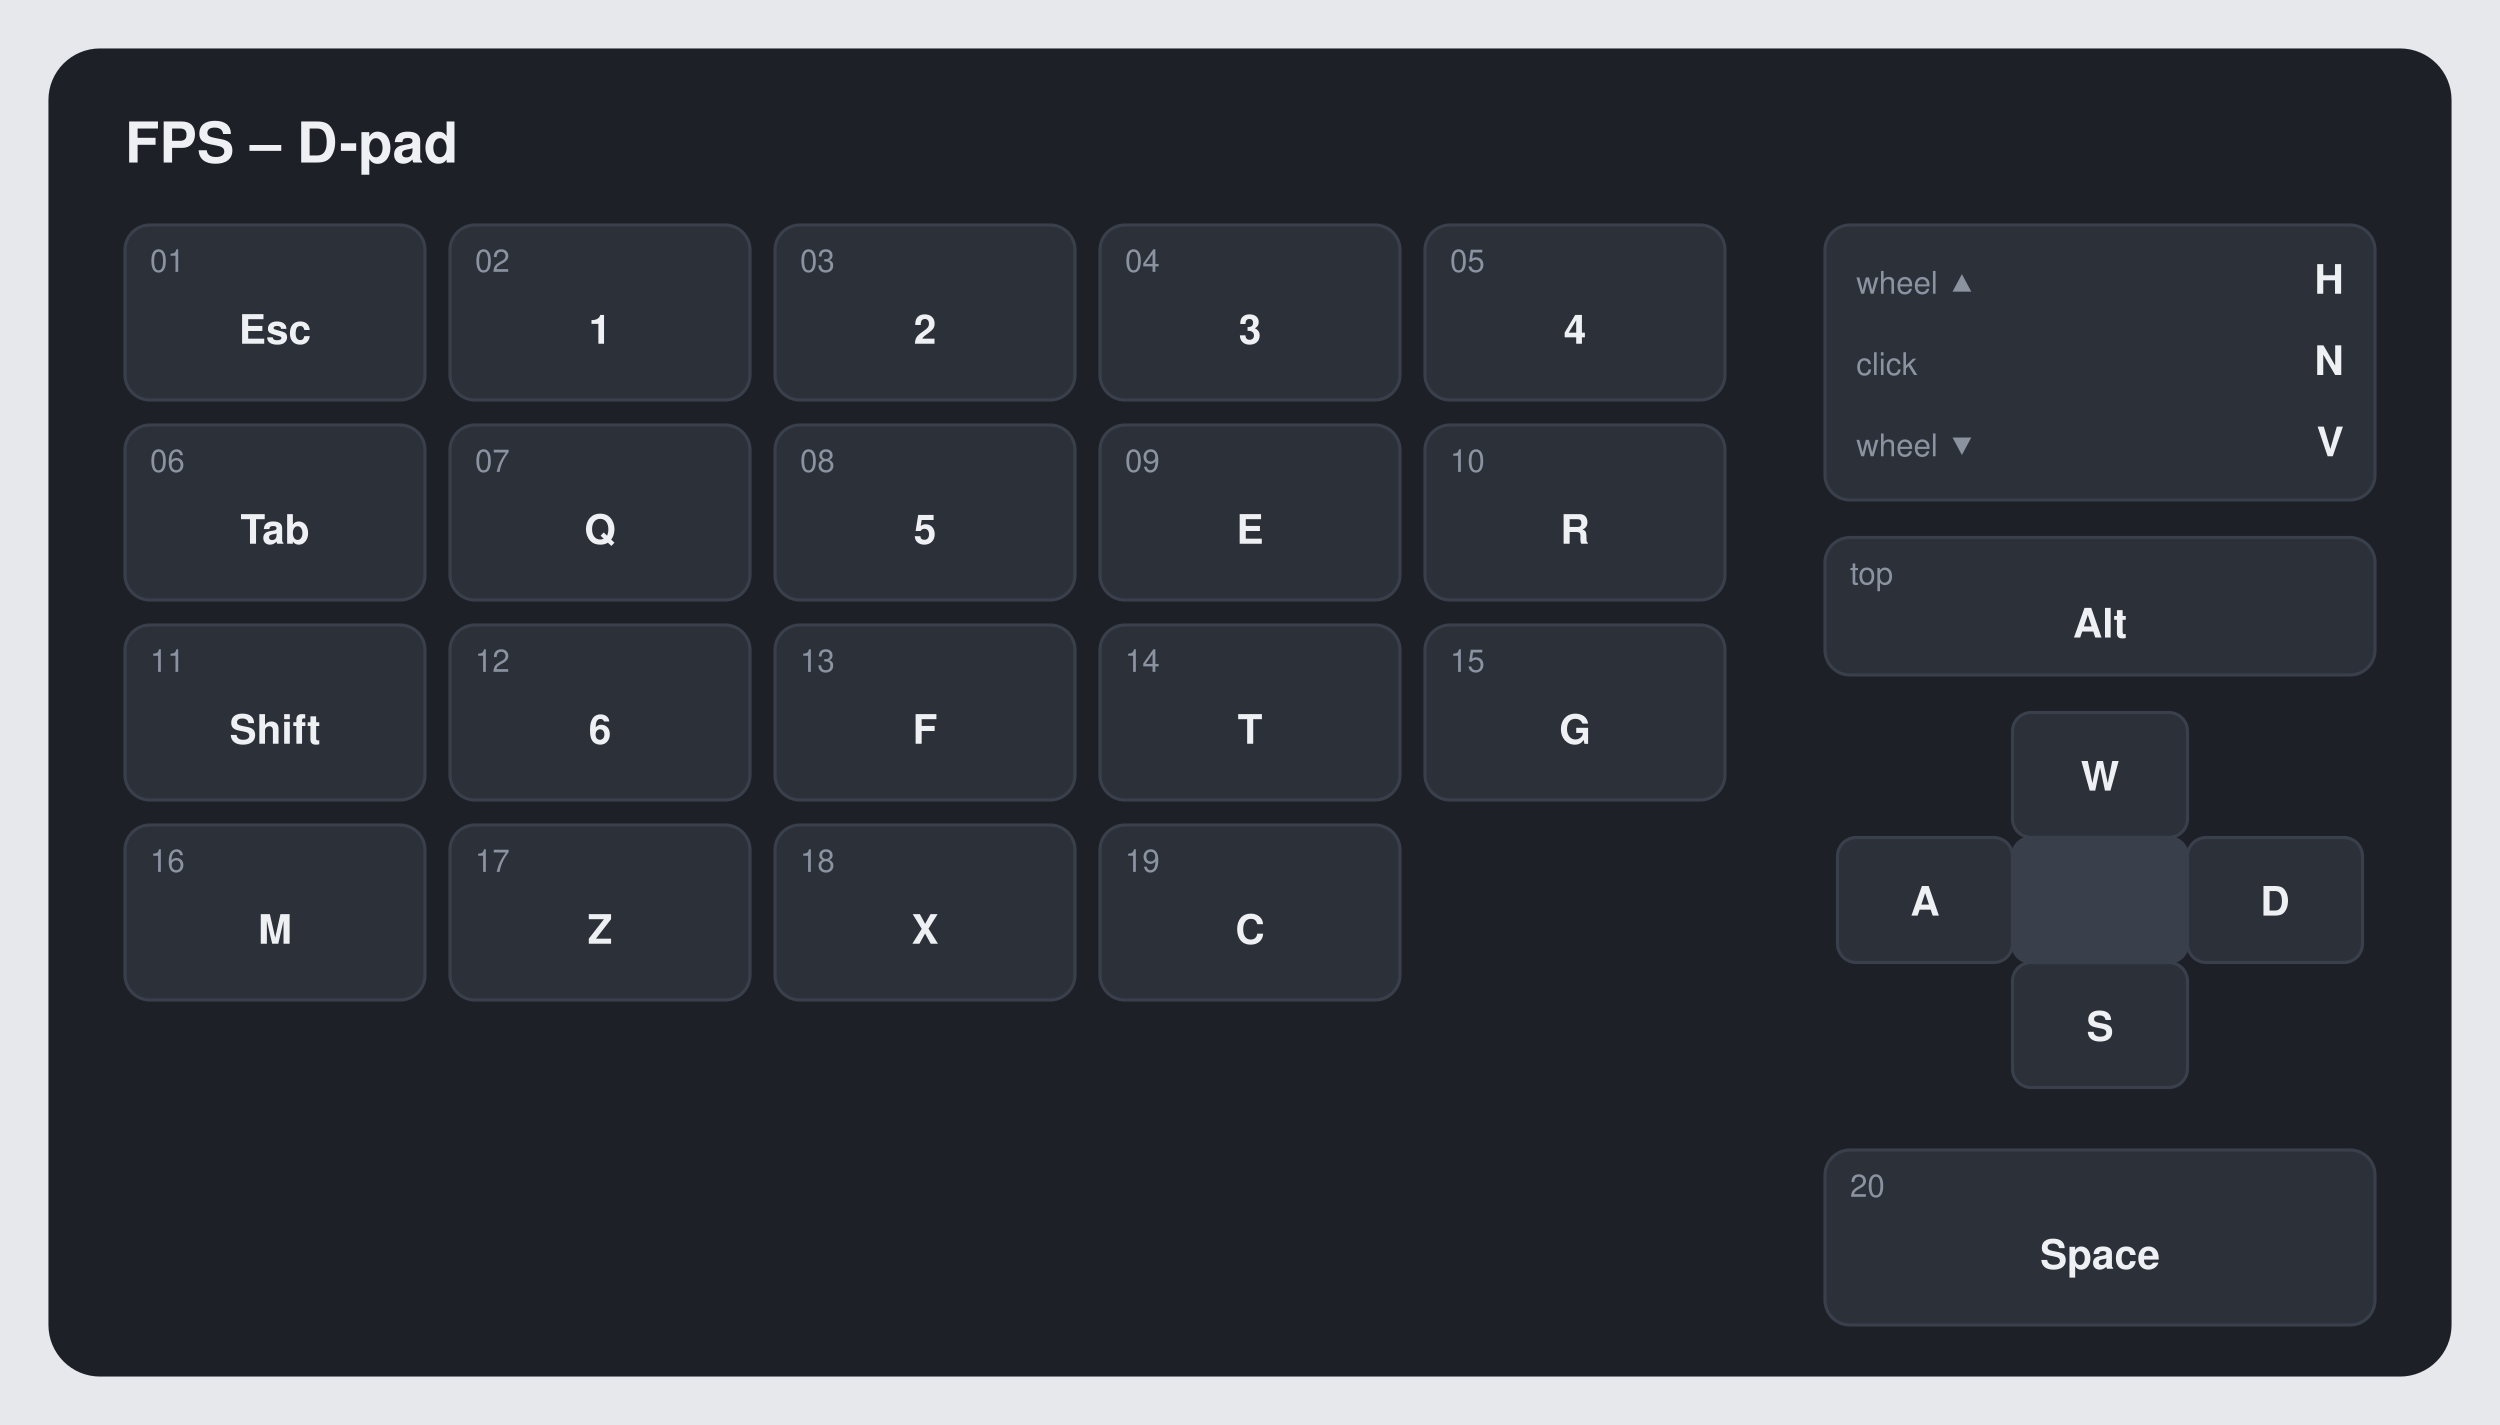
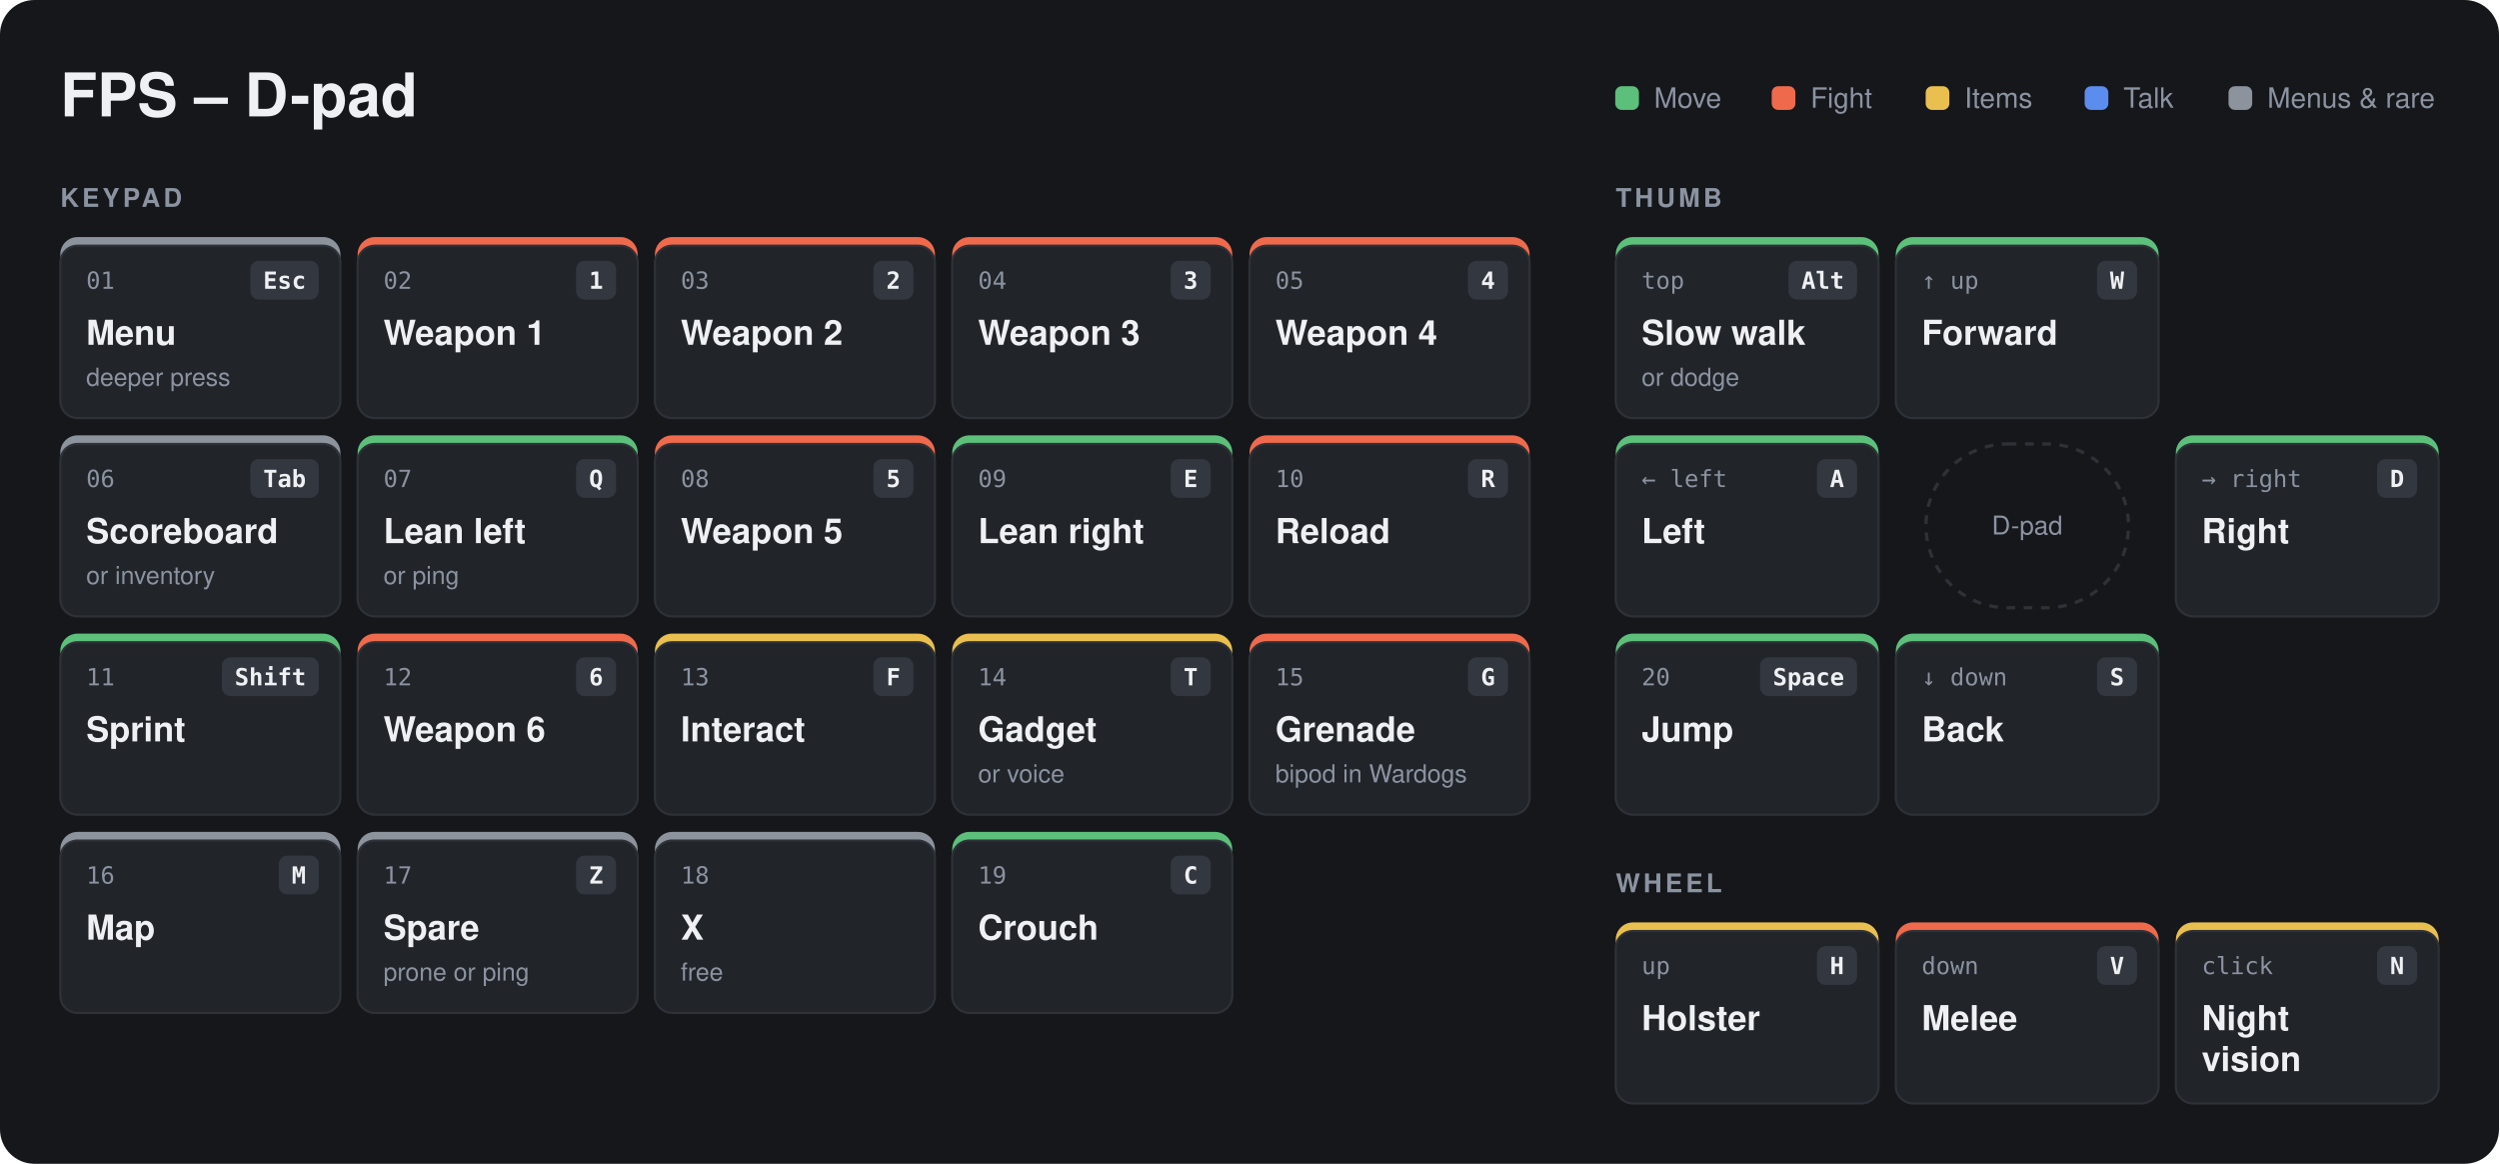
- <svg xmlns="http://www.w3.org/2000/svg" width="800" height="456" viewBox="0 0 800 456" font-family="Helvetica, Arial, sans-serif">
-   <rect x="0" y="0" width="800" height="456" rx="0" fill="#e6e8ec" stroke="#e6e8ec" />
-   <rect x="16" y="16" width="768" height="424" rx="16" fill="#1d2027" stroke="#1d2027" />
-   <text x="40" y="52" font-size="18" fill="#eef0f3" text-anchor="start" font-weight="bold">FPS – D-pad</text>
-   <rect x="40" y="72" width="96" height="56" rx="8" fill="#2b3039" stroke="#3a404b" />
-   <text x="48" y="87" font-size="10" fill="#8b93a1" text-anchor="start" font-weight="normal">01</text>
-   <text x="88" y="110" font-size="13" fill="#eef0f3" text-anchor="middle" font-weight="bold">Esc</text>
-   <rect x="144" y="72" width="96" height="56" rx="8" fill="#2b3039" stroke="#3a404b" />
-   <text x="152" y="87" font-size="10" fill="#8b93a1" text-anchor="start" font-weight="normal">02</text>
-   <text x="192" y="110" font-size="13" fill="#eef0f3" text-anchor="middle" font-weight="bold">1</text>
-   <rect x="248" y="72" width="96" height="56" rx="8" fill="#2b3039" stroke="#3a404b" />
-   <text x="256" y="87" font-size="10" fill="#8b93a1" text-anchor="start" font-weight="normal">03</text>
-   <text x="296" y="110" font-size="13" fill="#eef0f3" text-anchor="middle" font-weight="bold">2</text>
-   <rect x="352" y="72" width="96" height="56" rx="8" fill="#2b3039" stroke="#3a404b" />
-   <text x="360" y="87" font-size="10" fill="#8b93a1" text-anchor="start" font-weight="normal">04</text>
-   <text x="400" y="110" font-size="13" fill="#eef0f3" text-anchor="middle" font-weight="bold">3</text>
-   <rect x="456" y="72" width="96" height="56" rx="8" fill="#2b3039" stroke="#3a404b" />
-   <text x="464" y="87" font-size="10" fill="#8b93a1" text-anchor="start" font-weight="normal">05</text>
-   <text x="504" y="110" font-size="13" fill="#eef0f3" text-anchor="middle" font-weight="bold">4</text>
-   <rect x="40" y="136" width="96" height="56" rx="8" fill="#2b3039" stroke="#3a404b" />
-   <text x="48" y="151" font-size="10" fill="#8b93a1" text-anchor="start" font-weight="normal">06</text>
-   <text x="88" y="174" font-size="13" fill="#eef0f3" text-anchor="middle" font-weight="bold">Tab</text>
-   <rect x="144" y="136" width="96" height="56" rx="8" fill="#2b3039" stroke="#3a404b" />
-   <text x="152" y="151" font-size="10" fill="#8b93a1" text-anchor="start" font-weight="normal">07</text>
-   <text x="192" y="174" font-size="13" fill="#eef0f3" text-anchor="middle" font-weight="bold">Q</text>
-   <rect x="248" y="136" width="96" height="56" rx="8" fill="#2b3039" stroke="#3a404b" />
-   <text x="256" y="151" font-size="10" fill="#8b93a1" text-anchor="start" font-weight="normal">08</text>
-   <text x="296" y="174" font-size="13" fill="#eef0f3" text-anchor="middle" font-weight="bold">5</text>
-   <rect x="352" y="136" width="96" height="56" rx="8" fill="#2b3039" stroke="#3a404b" />
-   <text x="360" y="151" font-size="10" fill="#8b93a1" text-anchor="start" font-weight="normal">09</text>
-   <text x="400" y="174" font-size="13" fill="#eef0f3" text-anchor="middle" font-weight="bold">E</text>
-   <rect x="456" y="136" width="96" height="56" rx="8" fill="#2b3039" stroke="#3a404b" />
-   <text x="464" y="151" font-size="10" fill="#8b93a1" text-anchor="start" font-weight="normal">10</text>
-   <text x="504" y="174" font-size="13" fill="#eef0f3" text-anchor="middle" font-weight="bold">R</text>
-   <rect x="40" y="200" width="96" height="56" rx="8" fill="#2b3039" stroke="#3a404b" />
-   <text x="48" y="215" font-size="10" fill="#8b93a1" text-anchor="start" font-weight="normal">11</text>
-   <text x="88" y="238" font-size="13" fill="#eef0f3" text-anchor="middle" font-weight="bold">Shift</text>
-   <rect x="144" y="200" width="96" height="56" rx="8" fill="#2b3039" stroke="#3a404b" />
-   <text x="152" y="215" font-size="10" fill="#8b93a1" text-anchor="start" font-weight="normal">12</text>
-   <text x="192" y="238" font-size="13" fill="#eef0f3" text-anchor="middle" font-weight="bold">6</text>
-   <rect x="248" y="200" width="96" height="56" rx="8" fill="#2b3039" stroke="#3a404b" />
-   <text x="256" y="215" font-size="10" fill="#8b93a1" text-anchor="start" font-weight="normal">13</text>
-   <text x="296" y="238" font-size="13" fill="#eef0f3" text-anchor="middle" font-weight="bold">F</text>
-   <rect x="352" y="200" width="96" height="56" rx="8" fill="#2b3039" stroke="#3a404b" />
-   <text x="360" y="215" font-size="10" fill="#8b93a1" text-anchor="start" font-weight="normal">14</text>
-   <text x="400" y="238" font-size="13" fill="#eef0f3" text-anchor="middle" font-weight="bold">T</text>
-   <rect x="456" y="200" width="96" height="56" rx="8" fill="#2b3039" stroke="#3a404b" />
-   <text x="464" y="215" font-size="10" fill="#8b93a1" text-anchor="start" font-weight="normal">15</text>
-   <text x="504" y="238" font-size="13" fill="#eef0f3" text-anchor="middle" font-weight="bold">G</text>
-   <rect x="40" y="264" width="96" height="56" rx="8" fill="#2b3039" stroke="#3a404b" />
-   <text x="48" y="279" font-size="10" fill="#8b93a1" text-anchor="start" font-weight="normal">16</text>
-   <text x="88" y="302" font-size="13" fill="#eef0f3" text-anchor="middle" font-weight="bold">M</text>
-   <rect x="144" y="264" width="96" height="56" rx="8" fill="#2b3039" stroke="#3a404b" />
-   <text x="152" y="279" font-size="10" fill="#8b93a1" text-anchor="start" font-weight="normal">17</text>
-   <text x="192" y="302" font-size="13" fill="#eef0f3" text-anchor="middle" font-weight="bold">Z</text>
-   <rect x="248" y="264" width="96" height="56" rx="8" fill="#2b3039" stroke="#3a404b" />
-   <text x="256" y="279" font-size="10" fill="#8b93a1" text-anchor="start" font-weight="normal">18</text>
-   <text x="296" y="302" font-size="13" fill="#eef0f3" text-anchor="middle" font-weight="bold">X</text>
-   <rect x="352" y="264" width="96" height="56" rx="8" fill="#2b3039" stroke="#3a404b" />
-   <text x="360" y="279" font-size="10" fill="#8b93a1" text-anchor="start" font-weight="normal">19</text>
-   <text x="400" y="302" font-size="13" fill="#eef0f3" text-anchor="middle" font-weight="bold">C</text>
-   <rect x="584" y="72" width="176" height="88" rx="8" fill="#2b3039" stroke="#3a404b" />
-   <text x="594" y="94" font-size="10" fill="#8b93a1" text-anchor="start" font-weight="normal">wheel ▲</text>
-   <text x="750" y="94" font-size="13" fill="#eef0f3" text-anchor="end" font-weight="bold">H</text>
-   <text x="594" y="120" font-size="10" fill="#8b93a1" text-anchor="start" font-weight="normal">click</text>
-   <text x="750" y="120" font-size="13" fill="#eef0f3" text-anchor="end" font-weight="bold">N</text>
-   <text x="594" y="146" font-size="10" fill="#8b93a1" text-anchor="start" font-weight="normal">wheel ▼</text>
-   <text x="750" y="146" font-size="13" fill="#eef0f3" text-anchor="end" font-weight="bold">V</text>
-   <rect x="584" y="172" width="176" height="44" rx="8" fill="#2b3039" stroke="#3a404b" />
-   <text x="592" y="187" font-size="10" fill="#8b93a1" text-anchor="start" font-weight="normal">top</text>
-   <text x="672" y="204" font-size="13" fill="#eef0f3" text-anchor="middle" font-weight="bold">Alt</text>
-   <rect x="644" y="228" width="56" height="40" rx="6" fill="#2b3039" stroke="#3a404b" />
-   <text x="672" y="253" font-size="13" fill="#eef0f3" text-anchor="middle" font-weight="bold">W</text>
-   <rect x="588" y="268" width="56" height="40" rx="6" fill="#2b3039" stroke="#3a404b" />
-   <text x="616" y="293" font-size="13" fill="#eef0f3" text-anchor="middle" font-weight="bold">A</text>
-   <rect x="700" y="268" width="56" height="40" rx="6" fill="#2b3039" stroke="#3a404b" />
-   <text x="728" y="293" font-size="13" fill="#eef0f3" text-anchor="middle" font-weight="bold">D</text>
-   <rect x="644" y="308" width="56" height="40" rx="6" fill="#2b3039" stroke="#3a404b" />
-   <text x="672" y="333" font-size="13" fill="#eef0f3" text-anchor="middle" font-weight="bold">S</text>
-   <rect x="644" y="268" width="56" height="40" rx="6" fill="#3a404b" stroke="#3a404b" />
-   <rect x="584" y="368" width="176" height="56" rx="8" fill="#2b3039" stroke="#3a404b" />
-   <text x="592" y="383" font-size="10" fill="#8b93a1" text-anchor="start" font-weight="normal">20</text>
-   <text x="672" y="406" font-size="13" fill="#eef0f3" text-anchor="middle" font-weight="bold">Space</text>
+ <svg xmlns="http://www.w3.org/2000/svg" width="1160" height="540" viewBox="0 0 1160 540" font-family="-apple-system, BlinkMacSystemFont, Segoe UI, Helvetica, Arial, sans-serif">
+   <rect x="0" y="0" width="1160" height="540" rx="16" fill="#15171b" stroke="none" stroke-width="1" />
+   <text x="28" y="54" font-size="28" fill="#eef0f3" text-anchor="start" font-weight="bold">FPS – D-pad</text>
+   <text x="1052.44" y="50" font-size="13" fill="#8b93a1" text-anchor="start" font-weight="normal">Menus &amp; rare</text>
+   <rect x="1034.44" y="40" width="11" height="11" rx="3" fill="#8d939c" stroke="none" stroke-width="1" />
+   <text x="985.66" y="50" font-size="13" fill="#8b93a1" text-anchor="start" font-weight="normal">Talk</text>
+   <rect x="967.66" y="40" width="11" height="11" rx="3" fill="#5b8def" stroke="none" stroke-width="1" />
+   <text x="911.86" y="50" font-size="13" fill="#8b93a1" text-anchor="start" font-weight="normal">Items</text>
+   <rect x="893.86" y="40" width="11" height="11" rx="3" fill="#e9bf4f" stroke="none" stroke-width="1" />
+   <text x="840.4" y="50" font-size="13" fill="#8b93a1" text-anchor="start" font-weight="normal">Fight</text>
+   <rect x="822.4" y="40" width="11" height="11" rx="3" fill="#ef6a4c" stroke="none" stroke-width="1" />
+   <text x="767.77" y="50" font-size="13" fill="#8b93a1" text-anchor="start" font-weight="normal">Move</text>
+   <rect x="749.77" y="40" width="11" height="11" rx="3" fill="#5cbf7a" stroke="none" stroke-width="1" />
+   <text x="28" y="96" font-size="12" fill="#8b93a1" text-anchor="start" font-weight="bold" letter-spacing="1.5">KEYPAD</text>
+   <text x="750" y="96" font-size="12" fill="#8b93a1" text-anchor="start" font-weight="bold" letter-spacing="1.5">THUMB</text>
+   <text x="750" y="414" font-size="12" fill="#8b93a1" text-anchor="start" font-weight="bold" letter-spacing="1.5">WHEEL</text>
+   <rect x="28" y="110" width="130" height="84" rx="8" fill="#8d939c" stroke="none" stroke-width="1" />
+   <rect x="28" y="114" width="130" height="80" rx="8" fill="#212429" stroke="#2e3238" stroke-width="1" />
+   <text x="40" y="134" font-size="11" fill="#8b93a1" text-anchor="start" font-weight="normal" font-family="ui-monospace, SFMono-Regular, Menlo, Consolas, monospace">01</text>
+   <rect x="116.2" y="121" width="31.8" height="18" rx="4" fill="#33373f" stroke="none" stroke-width="1" />
+   <text x="132.1" y="134" font-size="11" fill="#eef0f3" text-anchor="middle" font-weight="bold" font-family="ui-monospace, SFMono-Regular, Menlo, Consolas, monospace">Esc</text>
+   <text x="40" y="160" font-size="16" fill="#eef0f3" text-anchor="start" font-weight="bold">Menu</text>
+   <text x="40" y="179" font-size="11.5" fill="#8b93a1" text-anchor="start" font-weight="normal">deeper press</text>
+   <rect x="166" y="110" width="130" height="84" rx="8" fill="#ef6a4c" stroke="none" stroke-width="1" />
+   <rect x="166" y="114" width="130" height="80" rx="8" fill="#212429" stroke="#2e3238" stroke-width="1" />
+   <text x="178" y="134" font-size="11" fill="#8b93a1" text-anchor="start" font-weight="normal" font-family="ui-monospace, SFMono-Regular, Menlo, Consolas, monospace">02</text>
+   <rect x="267.4" y="121" width="18.6" height="18" rx="4" fill="#33373f" stroke="none" stroke-width="1" />
+   <text x="276.7" y="134" font-size="11" fill="#eef0f3" text-anchor="middle" font-weight="bold" font-family="ui-monospace, SFMono-Regular, Menlo, Consolas, monospace">1</text>
+   <text x="178" y="160" font-size="16" fill="#eef0f3" text-anchor="start" font-weight="bold">Weapon 1</text>
+   <rect x="304" y="110" width="130" height="84" rx="8" fill="#ef6a4c" stroke="none" stroke-width="1" />
+   <rect x="304" y="114" width="130" height="80" rx="8" fill="#212429" stroke="#2e3238" stroke-width="1" />
+   <text x="316" y="134" font-size="11" fill="#8b93a1" text-anchor="start" font-weight="normal" font-family="ui-monospace, SFMono-Regular, Menlo, Consolas, monospace">03</text>
+   <rect x="405.4" y="121" width="18.6" height="18" rx="4" fill="#33373f" stroke="none" stroke-width="1" />
+   <text x="414.7" y="134" font-size="11" fill="#eef0f3" text-anchor="middle" font-weight="bold" font-family="ui-monospace, SFMono-Regular, Menlo, Consolas, monospace">2</text>
+   <text x="316" y="160" font-size="16" fill="#eef0f3" text-anchor="start" font-weight="bold">Weapon 2</text>
+   <rect x="442" y="110" width="130" height="84" rx="8" fill="#ef6a4c" stroke="none" stroke-width="1" />
+   <rect x="442" y="114" width="130" height="80" rx="8" fill="#212429" stroke="#2e3238" stroke-width="1" />
+   <text x="454" y="134" font-size="11" fill="#8b93a1" text-anchor="start" font-weight="normal" font-family="ui-monospace, SFMono-Regular, Menlo, Consolas, monospace">04</text>
+   <rect x="543.4" y="121" width="18.6" height="18" rx="4" fill="#33373f" stroke="none" stroke-width="1" />
+   <text x="552.7" y="134" font-size="11" fill="#eef0f3" text-anchor="middle" font-weight="bold" font-family="ui-monospace, SFMono-Regular, Menlo, Consolas, monospace">3</text>
+   <text x="454" y="160" font-size="16" fill="#eef0f3" text-anchor="start" font-weight="bold">Weapon 3</text>
+   <rect x="580" y="110" width="130" height="84" rx="8" fill="#ef6a4c" stroke="none" stroke-width="1" />
+   <rect x="580" y="114" width="130" height="80" rx="8" fill="#212429" stroke="#2e3238" stroke-width="1" />
+   <text x="592" y="134" font-size="11" fill="#8b93a1" text-anchor="start" font-weight="normal" font-family="ui-monospace, SFMono-Regular, Menlo, Consolas, monospace">05</text>
+   <rect x="681.4" y="121" width="18.6" height="18" rx="4" fill="#33373f" stroke="none" stroke-width="1" />
+   <text x="690.7" y="134" font-size="11" fill="#eef0f3" text-anchor="middle" font-weight="bold" font-family="ui-monospace, SFMono-Regular, Menlo, Consolas, monospace">4</text>
+   <text x="592" y="160" font-size="16" fill="#eef0f3" text-anchor="start" font-weight="bold">Weapon 4</text>
+   <rect x="28" y="202" width="130" height="84" rx="8" fill="#8d939c" stroke="none" stroke-width="1" />
+   <rect x="28" y="206" width="130" height="80" rx="8" fill="#212429" stroke="#2e3238" stroke-width="1" />
+   <text x="40" y="226" font-size="11" fill="#8b93a1" text-anchor="start" font-weight="normal" font-family="ui-monospace, SFMono-Regular, Menlo, Consolas, monospace">06</text>
+   <rect x="116.2" y="213" width="31.8" height="18" rx="4" fill="#33373f" stroke="none" stroke-width="1" />
+   <text x="132.1" y="226" font-size="11" fill="#eef0f3" text-anchor="middle" font-weight="bold" font-family="ui-monospace, SFMono-Regular, Menlo, Consolas, monospace">Tab</text>
+   <text x="40" y="252" font-size="16" fill="#eef0f3" text-anchor="start" font-weight="bold">Scoreboard</text>
+   <text x="40" y="271" font-size="11.5" fill="#8b93a1" text-anchor="start" font-weight="normal">or inventory</text>
+   <rect x="166" y="202" width="130" height="84" rx="8" fill="#5cbf7a" stroke="none" stroke-width="1" />
+   <rect x="166" y="206" width="130" height="80" rx="8" fill="#212429" stroke="#2e3238" stroke-width="1" />
+   <text x="178" y="226" font-size="11" fill="#8b93a1" text-anchor="start" font-weight="normal" font-family="ui-monospace, SFMono-Regular, Menlo, Consolas, monospace">07</text>
+   <rect x="267.4" y="213" width="18.6" height="18" rx="4" fill="#33373f" stroke="none" stroke-width="1" />
+   <text x="276.7" y="226" font-size="11" fill="#eef0f3" text-anchor="middle" font-weight="bold" font-family="ui-monospace, SFMono-Regular, Menlo, Consolas, monospace">Q</text>
+   <text x="178" y="252" font-size="16" fill="#eef0f3" text-anchor="start" font-weight="bold">Lean left</text>
+   <text x="178" y="271" font-size="11.5" fill="#8b93a1" text-anchor="start" font-weight="normal">or ping</text>
+   <rect x="304" y="202" width="130" height="84" rx="8" fill="#ef6a4c" stroke="none" stroke-width="1" />
+   <rect x="304" y="206" width="130" height="80" rx="8" fill="#212429" stroke="#2e3238" stroke-width="1" />
+   <text x="316" y="226" font-size="11" fill="#8b93a1" text-anchor="start" font-weight="normal" font-family="ui-monospace, SFMono-Regular, Menlo, Consolas, monospace">08</text>
+   <rect x="405.4" y="213" width="18.6" height="18" rx="4" fill="#33373f" stroke="none" stroke-width="1" />
+   <text x="414.7" y="226" font-size="11" fill="#eef0f3" text-anchor="middle" font-weight="bold" font-family="ui-monospace, SFMono-Regular, Menlo, Consolas, monospace">5</text>
+   <text x="316" y="252" font-size="16" fill="#eef0f3" text-anchor="start" font-weight="bold">Weapon 5</text>
+   <rect x="442" y="202" width="130" height="84" rx="8" fill="#5cbf7a" stroke="none" stroke-width="1" />
+   <rect x="442" y="206" width="130" height="80" rx="8" fill="#212429" stroke="#2e3238" stroke-width="1" />
+   <text x="454" y="226" font-size="11" fill="#8b93a1" text-anchor="start" font-weight="normal" font-family="ui-monospace, SFMono-Regular, Menlo, Consolas, monospace">09</text>
+   <rect x="543.4" y="213" width="18.6" height="18" rx="4" fill="#33373f" stroke="none" stroke-width="1" />
+   <text x="552.7" y="226" font-size="11" fill="#eef0f3" text-anchor="middle" font-weight="bold" font-family="ui-monospace, SFMono-Regular, Menlo, Consolas, monospace">E</text>
+   <text x="454" y="252" font-size="16" fill="#eef0f3" text-anchor="start" font-weight="bold">Lean right</text>
+   <rect x="580" y="202" width="130" height="84" rx="8" fill="#ef6a4c" stroke="none" stroke-width="1" />
+   <rect x="580" y="206" width="130" height="80" rx="8" fill="#212429" stroke="#2e3238" stroke-width="1" />
+   <text x="592" y="226" font-size="11" fill="#8b93a1" text-anchor="start" font-weight="normal" font-family="ui-monospace, SFMono-Regular, Menlo, Consolas, monospace">10</text>
+   <rect x="681.4" y="213" width="18.6" height="18" rx="4" fill="#33373f" stroke="none" stroke-width="1" />
+   <text x="690.7" y="226" font-size="11" fill="#eef0f3" text-anchor="middle" font-weight="bold" font-family="ui-monospace, SFMono-Regular, Menlo, Consolas, monospace">R</text>
+   <text x="592" y="252" font-size="16" fill="#eef0f3" text-anchor="start" font-weight="bold">Reload</text>
+   <rect x="28" y="294" width="130" height="84" rx="8" fill="#5cbf7a" stroke="none" stroke-width="1" />
+   <rect x="28" y="298" width="130" height="80" rx="8" fill="#212429" stroke="#2e3238" stroke-width="1" />
+   <text x="40" y="318" font-size="11" fill="#8b93a1" text-anchor="start" font-weight="normal" font-family="ui-monospace, SFMono-Regular, Menlo, Consolas, monospace">11</text>
+   <rect x="103" y="305" width="45" height="18" rx="4" fill="#33373f" stroke="none" stroke-width="1" />
+   <text x="125.5" y="318" font-size="11" fill="#eef0f3" text-anchor="middle" font-weight="bold" font-family="ui-monospace, SFMono-Regular, Menlo, Consolas, monospace">Shift</text>
+   <text x="40" y="344" font-size="16" fill="#eef0f3" text-anchor="start" font-weight="bold">Sprint</text>
+   <rect x="166" y="294" width="130" height="84" rx="8" fill="#ef6a4c" stroke="none" stroke-width="1" />
+   <rect x="166" y="298" width="130" height="80" rx="8" fill="#212429" stroke="#2e3238" stroke-width="1" />
+   <text x="178" y="318" font-size="11" fill="#8b93a1" text-anchor="start" font-weight="normal" font-family="ui-monospace, SFMono-Regular, Menlo, Consolas, monospace">12</text>
+   <rect x="267.4" y="305" width="18.6" height="18" rx="4" fill="#33373f" stroke="none" stroke-width="1" />
+   <text x="276.7" y="318" font-size="11" fill="#eef0f3" text-anchor="middle" font-weight="bold" font-family="ui-monospace, SFMono-Regular, Menlo, Consolas, monospace">6</text>
+   <text x="178" y="344" font-size="16" fill="#eef0f3" text-anchor="start" font-weight="bold">Weapon 6</text>
+   <rect x="304" y="294" width="130" height="84" rx="8" fill="#e9bf4f" stroke="none" stroke-width="1" />
+   <rect x="304" y="298" width="130" height="80" rx="8" fill="#212429" stroke="#2e3238" stroke-width="1" />
+   <text x="316" y="318" font-size="11" fill="#8b93a1" text-anchor="start" font-weight="normal" font-family="ui-monospace, SFMono-Regular, Menlo, Consolas, monospace">13</text>
+   <rect x="405.4" y="305" width="18.6" height="18" rx="4" fill="#33373f" stroke="none" stroke-width="1" />
+   <text x="414.7" y="318" font-size="11" fill="#eef0f3" text-anchor="middle" font-weight="bold" font-family="ui-monospace, SFMono-Regular, Menlo, Consolas, monospace">F</text>
+   <text x="316" y="344" font-size="16" fill="#eef0f3" text-anchor="start" font-weight="bold">Interact</text>
+   <rect x="442" y="294" width="130" height="84" rx="8" fill="#e9bf4f" stroke="none" stroke-width="1" />
+   <rect x="442" y="298" width="130" height="80" rx="8" fill="#212429" stroke="#2e3238" stroke-width="1" />
+   <text x="454" y="318" font-size="11" fill="#8b93a1" text-anchor="start" font-weight="normal" font-family="ui-monospace, SFMono-Regular, Menlo, Consolas, monospace">14</text>
+   <rect x="543.4" y="305" width="18.6" height="18" rx="4" fill="#33373f" stroke="none" stroke-width="1" />
+   <text x="552.7" y="318" font-size="11" fill="#eef0f3" text-anchor="middle" font-weight="bold" font-family="ui-monospace, SFMono-Regular, Menlo, Consolas, monospace">T</text>
+   <text x="454" y="344" font-size="16" fill="#eef0f3" text-anchor="start" font-weight="bold">Gadget</text>
+   <text x="454" y="363" font-size="11.5" fill="#8b93a1" text-anchor="start" font-weight="normal">or voice</text>
+   <rect x="580" y="294" width="130" height="84" rx="8" fill="#ef6a4c" stroke="none" stroke-width="1" />
+   <rect x="580" y="298" width="130" height="80" rx="8" fill="#212429" stroke="#2e3238" stroke-width="1" />
+   <text x="592" y="318" font-size="11" fill="#8b93a1" text-anchor="start" font-weight="normal" font-family="ui-monospace, SFMono-Regular, Menlo, Consolas, monospace">15</text>
+   <rect x="681.4" y="305" width="18.6" height="18" rx="4" fill="#33373f" stroke="none" stroke-width="1" />
+   <text x="690.7" y="318" font-size="11" fill="#eef0f3" text-anchor="middle" font-weight="bold" font-family="ui-monospace, SFMono-Regular, Menlo, Consolas, monospace">G</text>
+   <text x="592" y="344" font-size="16" fill="#eef0f3" text-anchor="start" font-weight="bold">Grenade</text>
+   <text x="592" y="363" font-size="11.5" fill="#8b93a1" text-anchor="start" font-weight="normal">bipod in Wardogs</text>
+   <rect x="28" y="386" width="130" height="84" rx="8" fill="#8d939c" stroke="none" stroke-width="1" />
+   <rect x="28" y="390" width="130" height="80" rx="8" fill="#212429" stroke="#2e3238" stroke-width="1" />
+   <text x="40" y="410" font-size="11" fill="#8b93a1" text-anchor="start" font-weight="normal" font-family="ui-monospace, SFMono-Regular, Menlo, Consolas, monospace">16</text>
+   <rect x="129.4" y="397" width="18.6" height="18" rx="4" fill="#33373f" stroke="none" stroke-width="1" />
+   <text x="138.7" y="410" font-size="11" fill="#eef0f3" text-anchor="middle" font-weight="bold" font-family="ui-monospace, SFMono-Regular, Menlo, Consolas, monospace">M</text>
+   <text x="40" y="436" font-size="16" fill="#eef0f3" text-anchor="start" font-weight="bold">Map</text>
+   <rect x="166" y="386" width="130" height="84" rx="8" fill="#8d939c" stroke="none" stroke-width="1" />
+   <rect x="166" y="390" width="130" height="80" rx="8" fill="#212429" stroke="#2e3238" stroke-width="1" />
+   <text x="178" y="410" font-size="11" fill="#8b93a1" text-anchor="start" font-weight="normal" font-family="ui-monospace, SFMono-Regular, Menlo, Consolas, monospace">17</text>
+   <rect x="267.4" y="397" width="18.6" height="18" rx="4" fill="#33373f" stroke="none" stroke-width="1" />
+   <text x="276.7" y="410" font-size="11" fill="#eef0f3" text-anchor="middle" font-weight="bold" font-family="ui-monospace, SFMono-Regular, Menlo, Consolas, monospace">Z</text>
+   <text x="178" y="436" font-size="16" fill="#eef0f3" text-anchor="start" font-weight="bold">Spare</text>
+   <text x="178" y="455" font-size="11.5" fill="#8b93a1" text-anchor="start" font-weight="normal">prone or ping</text>
+   <rect x="304" y="386" width="130" height="84" rx="8" fill="#8d939c" stroke="none" stroke-width="1" />
+   <rect x="304" y="390" width="130" height="80" rx="8" fill="#212429" stroke="#2e3238" stroke-width="1" />
+   <text x="316" y="410" font-size="11" fill="#8b93a1" text-anchor="start" font-weight="normal" font-family="ui-monospace, SFMono-Regular, Menlo, Consolas, monospace">18</text>
+   <text x="316" y="436" font-size="16" fill="#eef0f3" text-anchor="start" font-weight="bold">X</text>
+   <text x="316" y="455" font-size="11.5" fill="#8b93a1" text-anchor="start" font-weight="normal">free</text>
+   <rect x="442" y="386" width="130" height="84" rx="8" fill="#5cbf7a" stroke="none" stroke-width="1" />
+   <rect x="442" y="390" width="130" height="80" rx="8" fill="#212429" stroke="#2e3238" stroke-width="1" />
+   <text x="454" y="410" font-size="11" fill="#8b93a1" text-anchor="start" font-weight="normal" font-family="ui-monospace, SFMono-Regular, Menlo, Consolas, monospace">19</text>
+   <rect x="543.4" y="397" width="18.6" height="18" rx="4" fill="#33373f" stroke="none" stroke-width="1" />
+   <text x="552.7" y="410" font-size="11" fill="#eef0f3" text-anchor="middle" font-weight="bold" font-family="ui-monospace, SFMono-Regular, Menlo, Consolas, monospace">C</text>
+   <text x="454" y="436" font-size="16" fill="#eef0f3" text-anchor="start" font-weight="bold">Crouch</text>
+   <rect x="750" y="110" width="122" height="84" rx="8" fill="#5cbf7a" stroke="none" stroke-width="1" />
+   <rect x="750" y="114" width="122" height="80" rx="8" fill="#212429" stroke="#2e3238" stroke-width="1" />
+   <text x="762" y="134" font-size="11" fill="#8b93a1" text-anchor="start" font-weight="normal" font-family="ui-monospace, SFMono-Regular, Menlo, Consolas, monospace">top</text>
+   <rect x="830.2" y="121" width="31.8" height="18" rx="4" fill="#33373f" stroke="none" stroke-width="1" />
+   <text x="846.1" y="134" font-size="11" fill="#eef0f3" text-anchor="middle" font-weight="bold" font-family="ui-monospace, SFMono-Regular, Menlo, Consolas, monospace">Alt</text>
+   <text x="762" y="160" font-size="16" fill="#eef0f3" text-anchor="start" font-weight="bold">Slow walk</text>
+   <text x="762" y="179" font-size="11.5" fill="#8b93a1" text-anchor="start" font-weight="normal">or dodge</text>
+   <rect x="880" y="110" width="122" height="84" rx="8" fill="#5cbf7a" stroke="none" stroke-width="1" />
+   <rect x="880" y="114" width="122" height="80" rx="8" fill="#212429" stroke="#2e3238" stroke-width="1" />
+   <text x="892" y="134" font-size="11" fill="#8b93a1" text-anchor="start" font-weight="normal" font-family="ui-monospace, SFMono-Regular, Menlo, Consolas, monospace">↑ up</text>
+   <rect x="973.4" y="121" width="18.6" height="18" rx="4" fill="#33373f" stroke="none" stroke-width="1" />
+   <text x="982.7" y="134" font-size="11" fill="#eef0f3" text-anchor="middle" font-weight="bold" font-family="ui-monospace, SFMono-Regular, Menlo, Consolas, monospace">W</text>
+   <text x="892" y="160" font-size="16" fill="#eef0f3" text-anchor="start" font-weight="bold">Forward</text>
+   <rect x="750" y="202" width="122" height="84" rx="8" fill="#5cbf7a" stroke="none" stroke-width="1" />
+   <rect x="750" y="206" width="122" height="80" rx="8" fill="#212429" stroke="#2e3238" stroke-width="1" />
+   <text x="762" y="226" font-size="11" fill="#8b93a1" text-anchor="start" font-weight="normal" font-family="ui-monospace, SFMono-Regular, Menlo, Consolas, monospace">← left</text>
+   <rect x="843.4" y="213" width="18.6" height="18" rx="4" fill="#33373f" stroke="none" stroke-width="1" />
+   <text x="852.7" y="226" font-size="11" fill="#eef0f3" text-anchor="middle" font-weight="bold" font-family="ui-monospace, SFMono-Regular, Menlo, Consolas, monospace">A</text>
+   <text x="762" y="252" font-size="16" fill="#eef0f3" text-anchor="start" font-weight="bold">Left</text>
+   <rect x="1010" y="202" width="122" height="84" rx="8" fill="#5cbf7a" stroke="none" stroke-width="1" />
+   <rect x="1010" y="206" width="122" height="80" rx="8" fill="#212429" stroke="#2e3238" stroke-width="1" />
+   <text x="1022" y="226" font-size="11" fill="#8b93a1" text-anchor="start" font-weight="normal" font-family="ui-monospace, SFMono-Regular, Menlo, Consolas, monospace">→ right</text>
+   <rect x="1103.4" y="213" width="18.6" height="18" rx="4" fill="#33373f" stroke="none" stroke-width="1" />
+   <text x="1112.7" y="226" font-size="11" fill="#eef0f3" text-anchor="middle" font-weight="bold" font-family="ui-monospace, SFMono-Regular, Menlo, Consolas, monospace">D</text>
+   <text x="1022" y="252" font-size="16" fill="#eef0f3" text-anchor="start" font-weight="bold">Right</text>
+   <rect x="750" y="294" width="122" height="84" rx="8" fill="#5cbf7a" stroke="none" stroke-width="1" />
+   <rect x="750" y="298" width="122" height="80" rx="8" fill="#212429" stroke="#2e3238" stroke-width="1" />
+   <text x="762" y="318" font-size="11" fill="#8b93a1" text-anchor="start" font-weight="normal" font-family="ui-monospace, SFMono-Regular, Menlo, Consolas, monospace">20</text>
+   <rect x="817" y="305" width="45" height="18" rx="4" fill="#33373f" stroke="none" stroke-width="1" />
+   <text x="839.5" y="318" font-size="11" fill="#eef0f3" text-anchor="middle" font-weight="bold" font-family="ui-monospace, SFMono-Regular, Menlo, Consolas, monospace">Space</text>
+   <text x="762" y="344" font-size="16" fill="#eef0f3" text-anchor="start" font-weight="bold">Jump</text>
+   <rect x="880" y="294" width="122" height="84" rx="8" fill="#5cbf7a" stroke="none" stroke-width="1" />
+   <rect x="880" y="298" width="122" height="80" rx="8" fill="#212429" stroke="#2e3238" stroke-width="1" />
+   <text x="892" y="318" font-size="11" fill="#8b93a1" text-anchor="start" font-weight="normal" font-family="ui-monospace, SFMono-Regular, Menlo, Consolas, monospace">↓ down</text>
+   <rect x="973.4" y="305" width="18.6" height="18" rx="4" fill="#33373f" stroke="none" stroke-width="1" />
+   <text x="982.7" y="318" font-size="11" fill="#eef0f3" text-anchor="middle" font-weight="bold" font-family="ui-monospace, SFMono-Regular, Menlo, Consolas, monospace">S</text>
+   <text x="892" y="344" font-size="16" fill="#eef0f3" text-anchor="start" font-weight="bold">Back</text>
+   <rect x="894" y="206" width="94" height="76" rx="38" fill="none" stroke="#2e3238" stroke-width="1.5" stroke-dasharray="4 4" />
+   <text x="941" y="248" font-size="12" fill="#8b93a1" text-anchor="middle" font-weight="normal">D-pad</text>
+   <rect x="750" y="428" width="122" height="84" rx="8" fill="#e9bf4f" stroke="none" stroke-width="1" />
+   <rect x="750" y="432" width="122" height="80" rx="8" fill="#212429" stroke="#2e3238" stroke-width="1" />
+   <text x="762" y="452" font-size="11" fill="#8b93a1" text-anchor="start" font-weight="normal" font-family="ui-monospace, SFMono-Regular, Menlo, Consolas, monospace">up</text>
+   <rect x="843.4" y="439" width="18.6" height="18" rx="4" fill="#33373f" stroke="none" stroke-width="1" />
+   <text x="852.7" y="452" font-size="11" fill="#eef0f3" text-anchor="middle" font-weight="bold" font-family="ui-monospace, SFMono-Regular, Menlo, Consolas, monospace">H</text>
+   <text x="762" y="478" font-size="16" fill="#eef0f3" text-anchor="start" font-weight="bold">Holster</text>
+   <rect x="880" y="428" width="122" height="84" rx="8" fill="#ef6a4c" stroke="none" stroke-width="1" />
+   <rect x="880" y="432" width="122" height="80" rx="8" fill="#212429" stroke="#2e3238" stroke-width="1" />
+   <text x="892" y="452" font-size="11" fill="#8b93a1" text-anchor="start" font-weight="normal" font-family="ui-monospace, SFMono-Regular, Menlo, Consolas, monospace">down</text>
+   <rect x="973.4" y="439" width="18.6" height="18" rx="4" fill="#33373f" stroke="none" stroke-width="1" />
+   <text x="982.7" y="452" font-size="11" fill="#eef0f3" text-anchor="middle" font-weight="bold" font-family="ui-monospace, SFMono-Regular, Menlo, Consolas, monospace">V</text>
+   <text x="892" y="478" font-size="16" fill="#eef0f3" text-anchor="start" font-weight="bold">Melee</text>
+   <rect x="1010" y="428" width="122" height="84" rx="8" fill="#e9bf4f" stroke="none" stroke-width="1" />
+   <rect x="1010" y="432" width="122" height="80" rx="8" fill="#212429" stroke="#2e3238" stroke-width="1" />
+   <text x="1022" y="452" font-size="11" fill="#8b93a1" text-anchor="start" font-weight="normal" font-family="ui-monospace, SFMono-Regular, Menlo, Consolas, monospace">click</text>
+   <rect x="1103.4" y="439" width="18.6" height="18" rx="4" fill="#33373f" stroke="none" stroke-width="1" />
+   <text x="1112.7" y="452" font-size="11" fill="#eef0f3" text-anchor="middle" font-weight="bold" font-family="ui-monospace, SFMono-Regular, Menlo, Consolas, monospace">N</text>
+   <text x="1022" y="478" font-size="16" fill="#eef0f3" text-anchor="start" font-weight="bold">Night</text>
+   <text x="1022" y="497" font-size="16" fill="#eef0f3" text-anchor="start" font-weight="bold">vision</text>
</svg>
